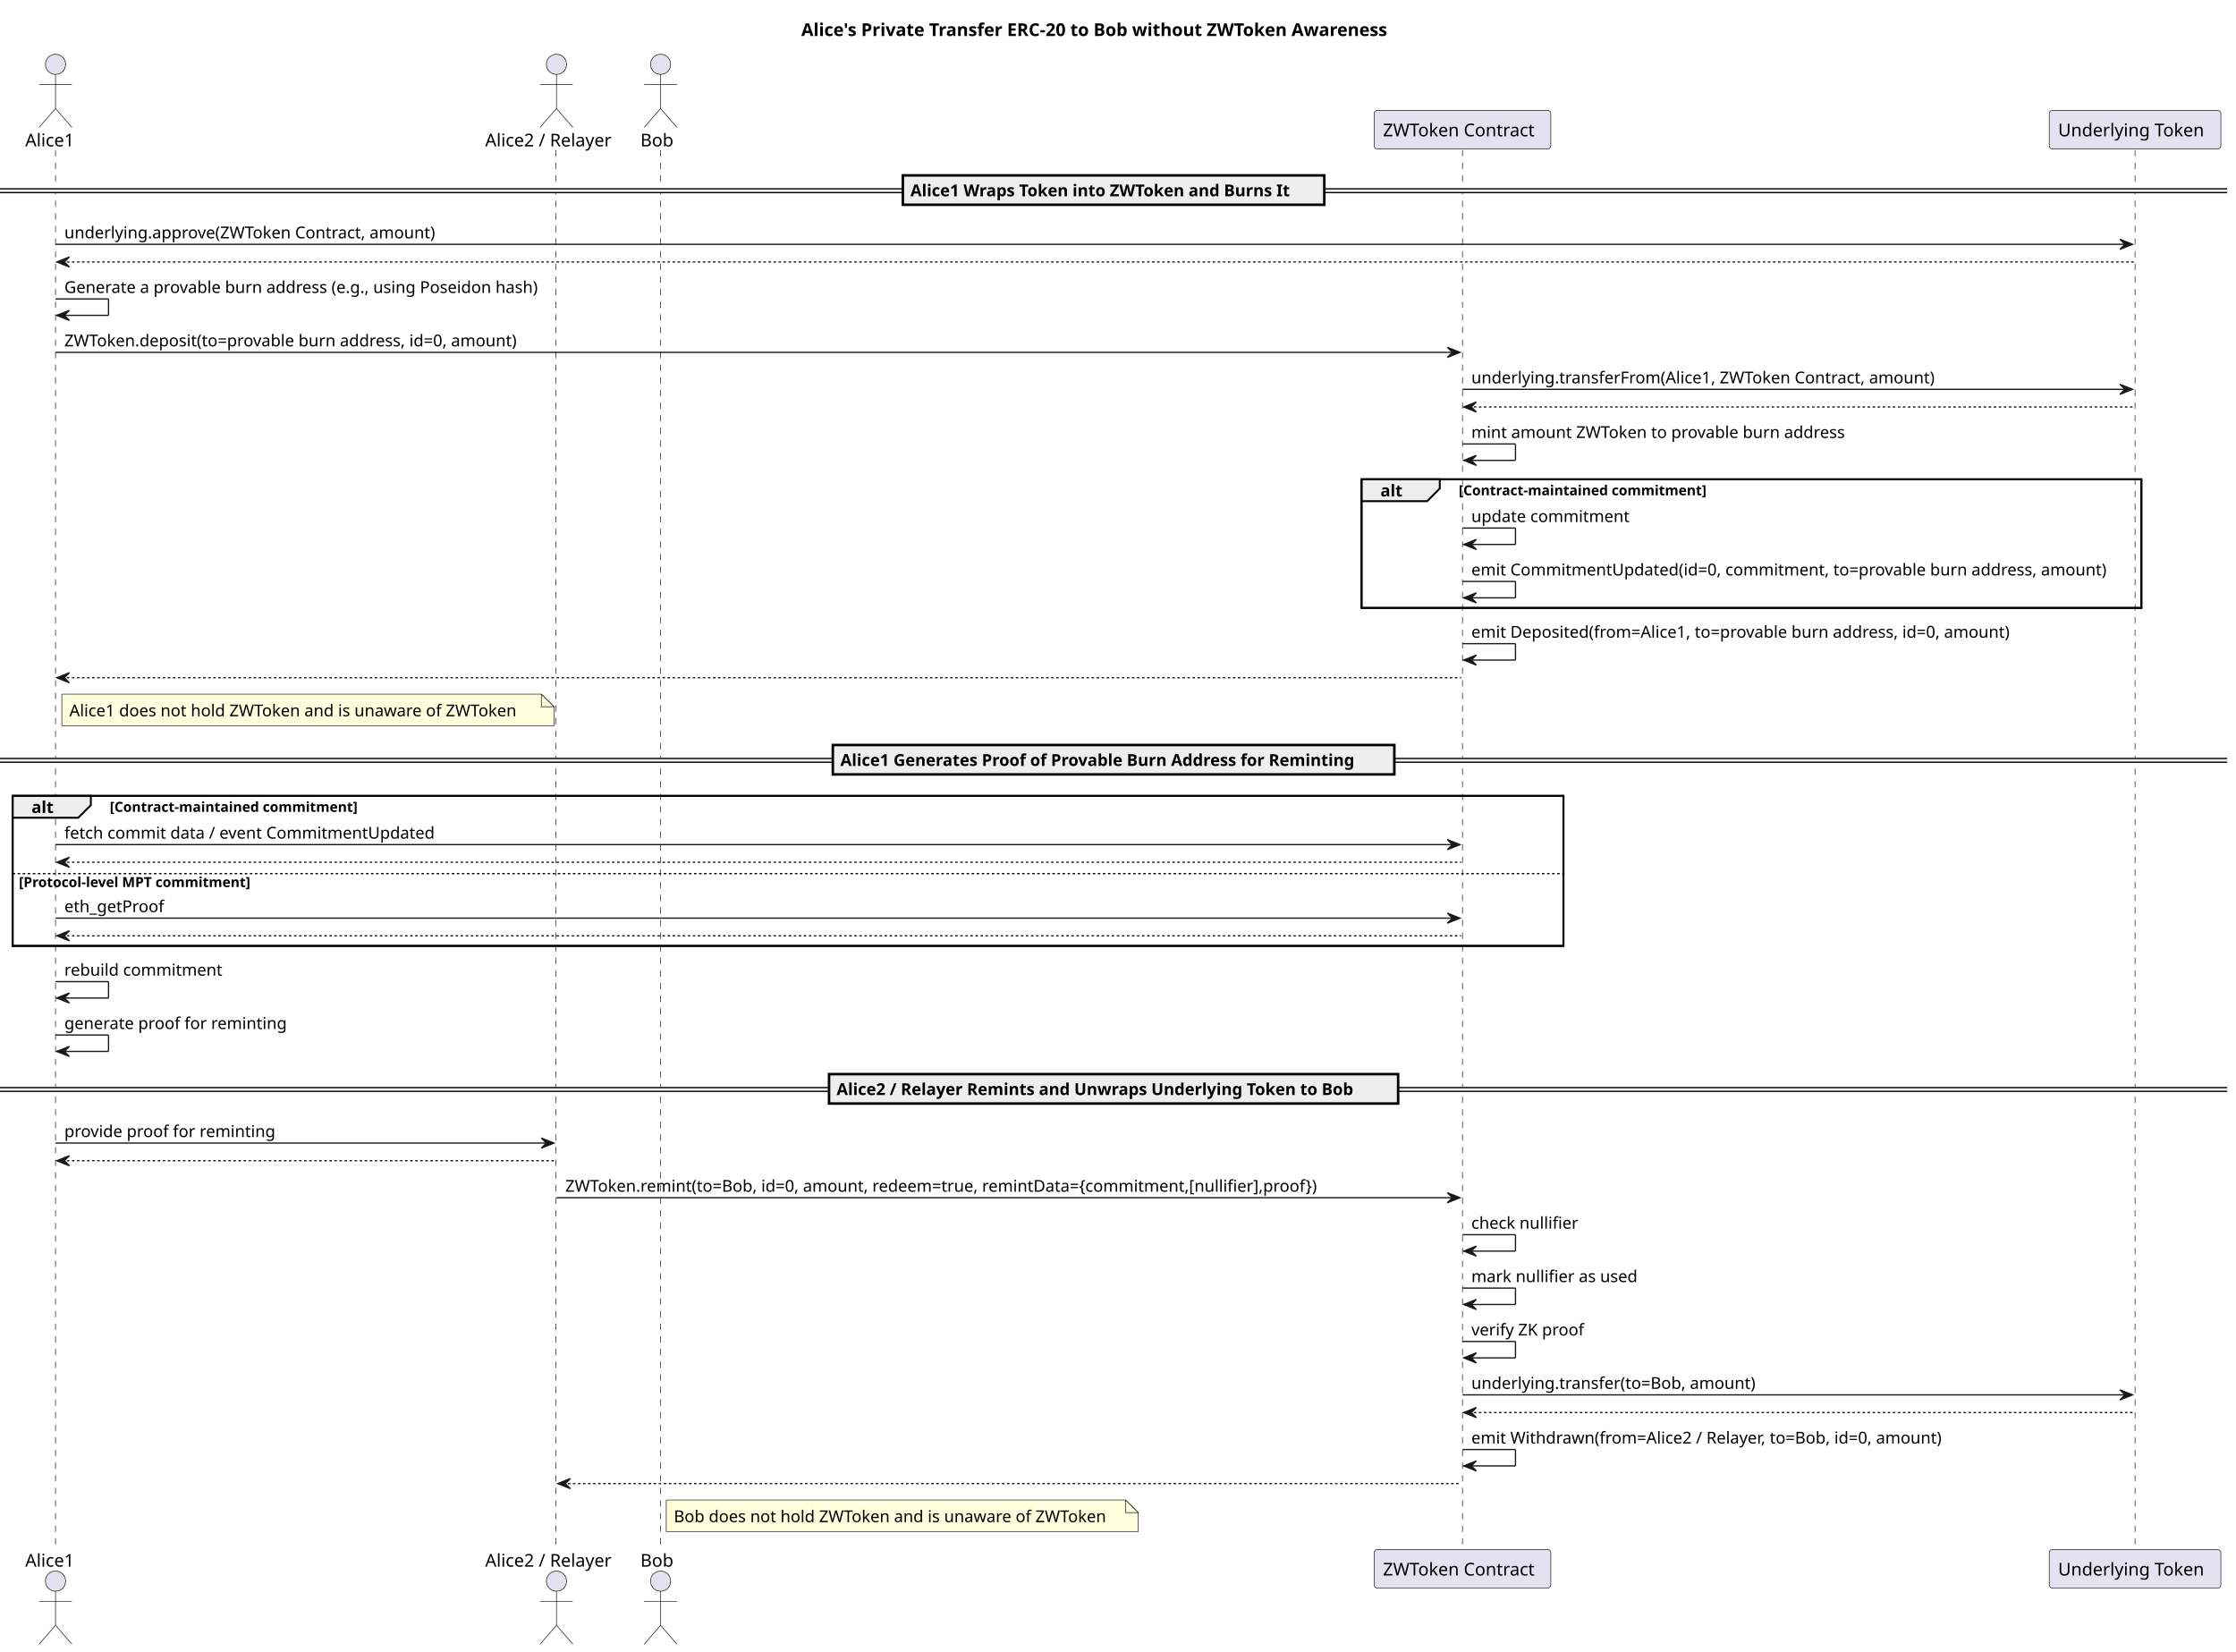
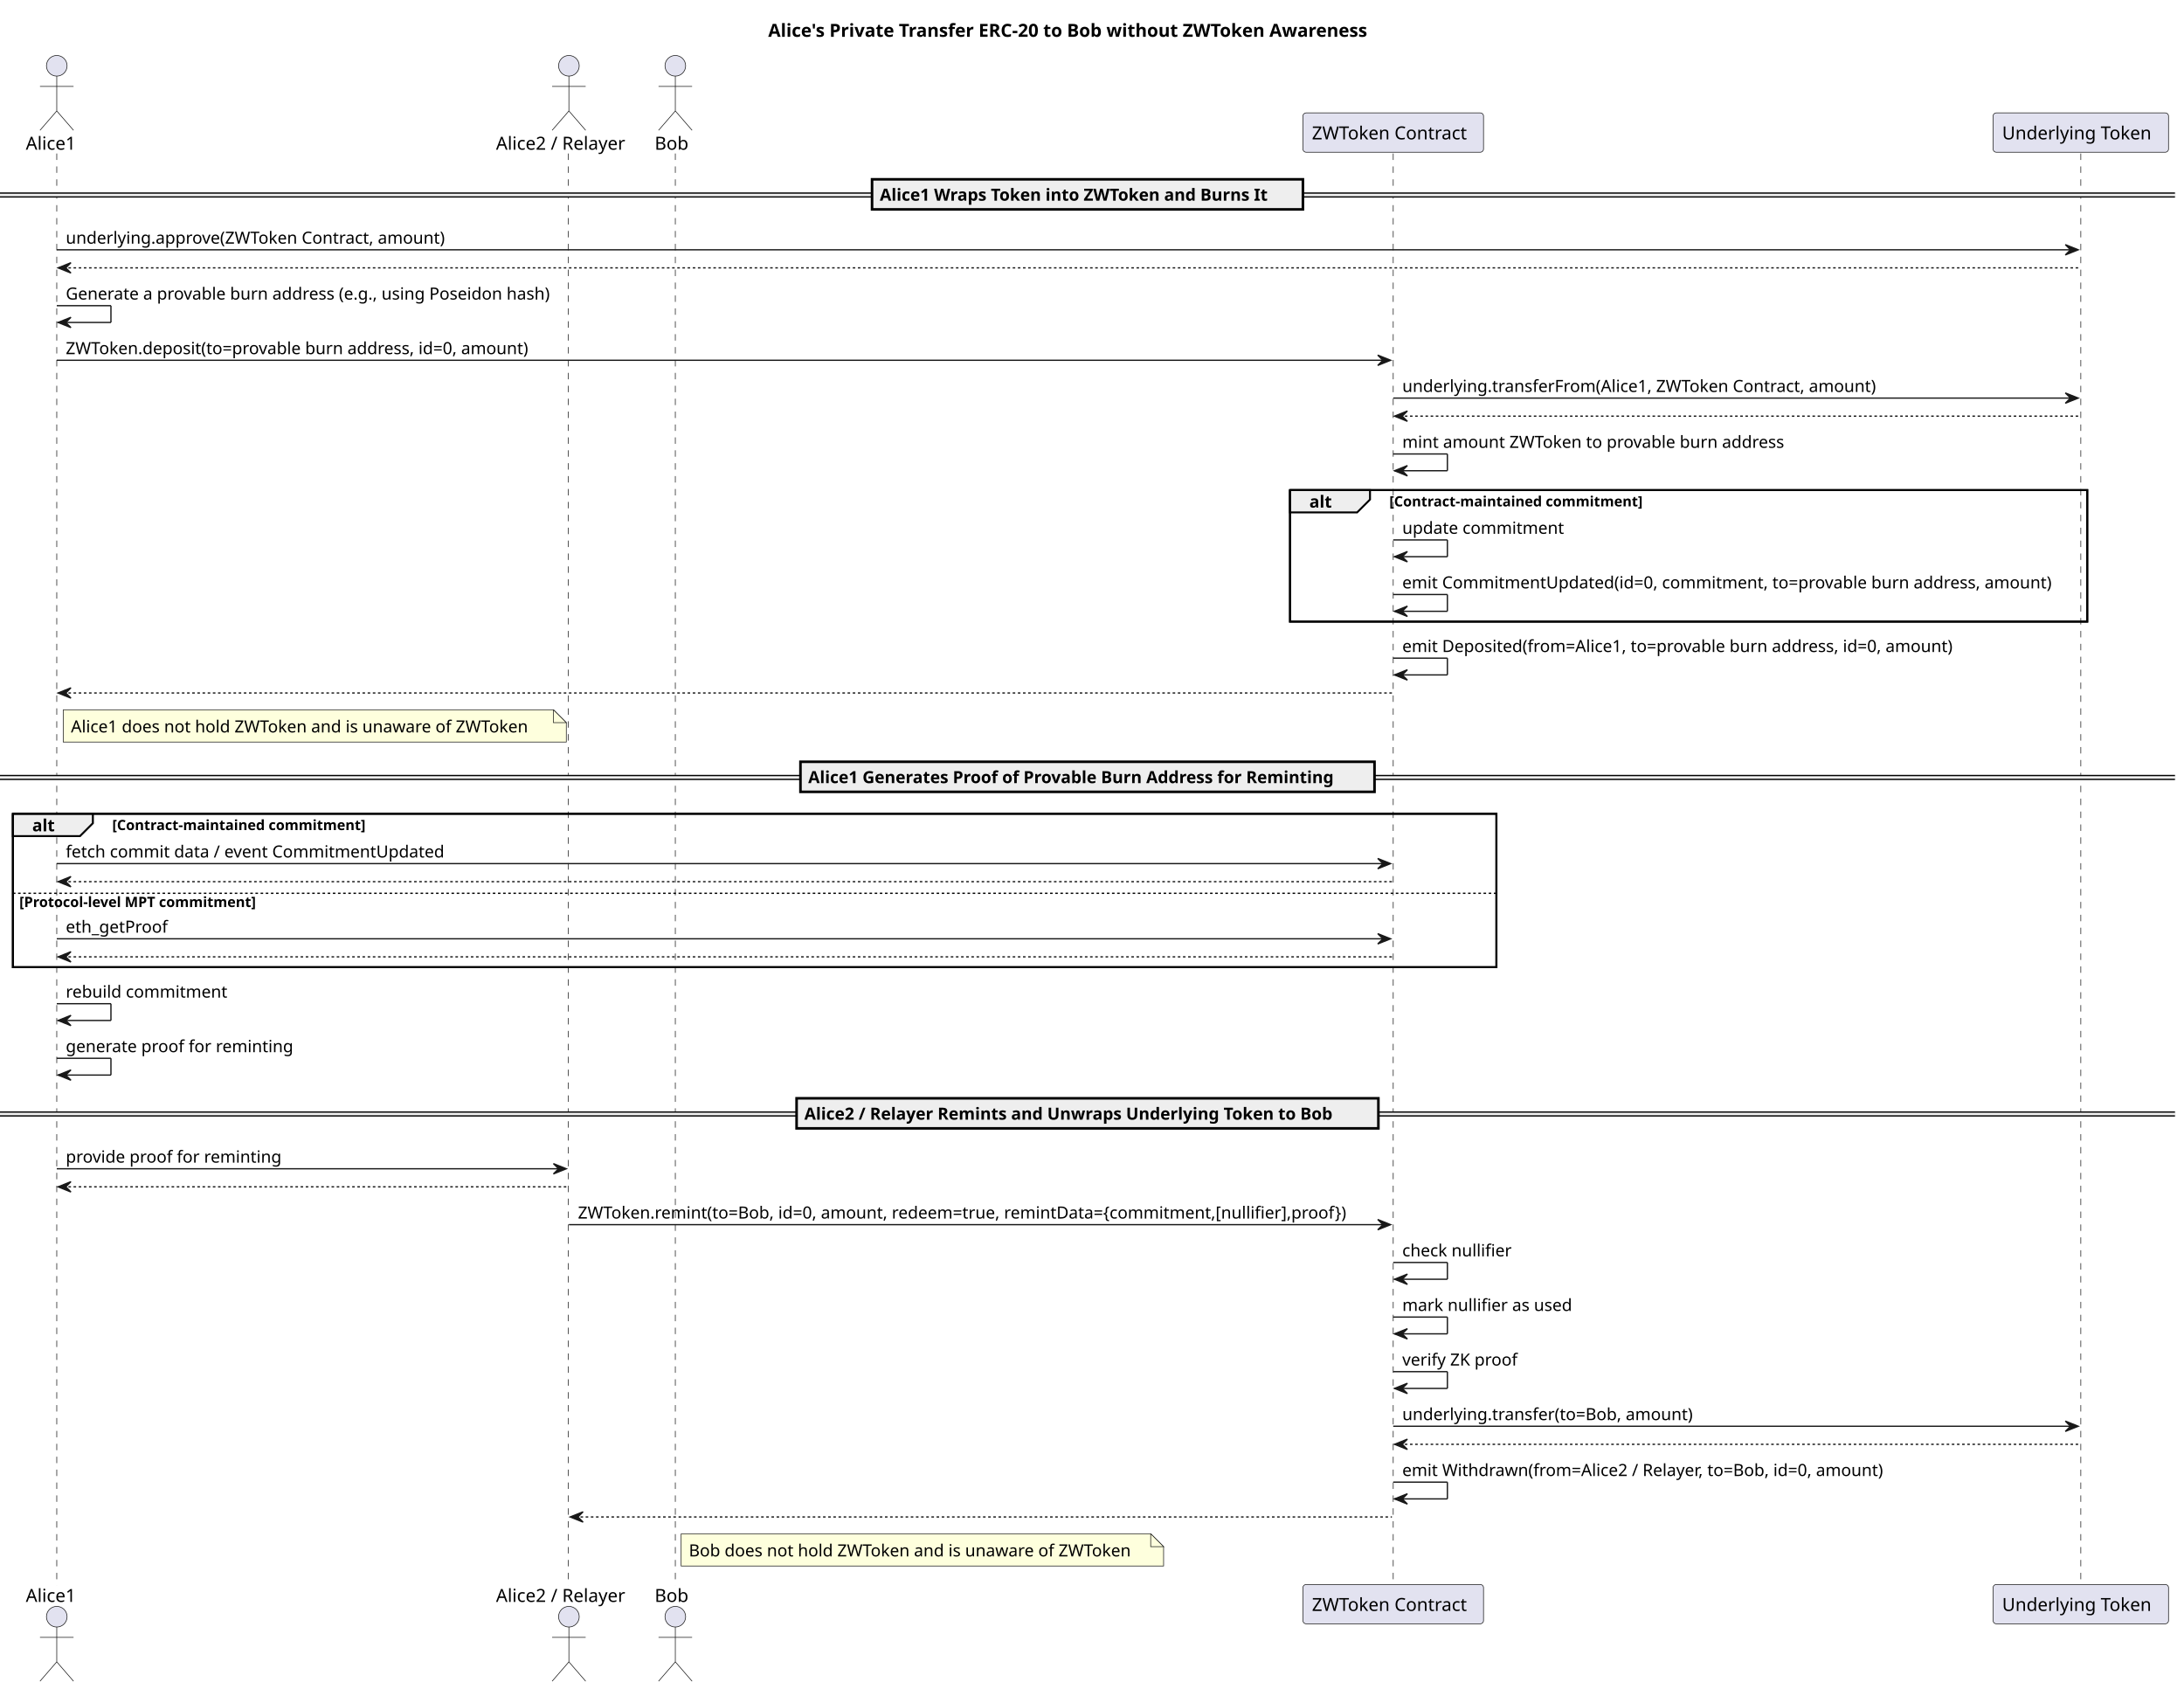
- <svg xmlns="http://www.w3.org/2000/svg" contentStyleType="text/css" height="1309px" preserveAspectRatio="none" style="width:1772px;height:1309px;background:#FFFFFF;" version="1.1" viewBox="0 0 1772 1309" width="1772px" zoomAndPan="magnify">
+ <svg xmlns="http://www.w3.org/2000/svg" contentStyleType="text/css" height="1309px" preserveAspectRatio="none" style="width:1693px;height:1309px;background:#FFFFFF;" version="1.1" viewBox="0 0 1693 1309" width="1693px" zoomAndPan="magnify">
  <defs />
  <g>
-     <text fill="#000000" font-family="sans-serif" font-size="14" font-weight="bold" lengthAdjust="spacing" textLength="494" x="635" y="28.535">Alice's Private Transfer ERC-20 to Bob without ZWToken Awareness</text>
-     <rect fill="none" height="101.932" style="stroke:#000000;stroke-width:1.5;" width="618" x="1079" y="379.84" />
-     <rect fill="none" height="118.887" style="stroke:#000000;stroke-width:1.5;" width="1229" x="10" y="630.703" />
+     <text fill="#000000" font-family="sans-serif" font-size="14" font-weight="bold" lengthAdjust="spacing" textLength="494" x="595.5" y="28.535">Alice's Private Transfer ERC-20 to Bob without ZWToken Awareness</text>
+     <rect fill="none" height="101.932" style="stroke:#000000;stroke-width:1.5;" width="618" x="1000" y="379.84" />
+     <rect fill="none" height="118.887" style="stroke:#000000;stroke-width:1.5;" width="1150" x="10" y="630.703" />
    <line style="stroke:#181818;stroke-width:0.5;stroke-dasharray:5.0,5.0;" x1="44" x2="44" y1="118.977" y2="1229.006" />
    <line style="stroke:#181818;stroke-width:0.5;stroke-dasharray:5.0,5.0;" x1="440.5" x2="440.5" y1="118.977" y2="1229.006" />
    <line style="stroke:#181818;stroke-width:0.5;stroke-dasharray:5.0,5.0;" x1="523.5" x2="523.5" y1="118.977" y2="1229.006" />
-     <line style="stroke:#181818;stroke-width:0.5;stroke-dasharray:5.0,5.0;" x1="1159" x2="1159" y1="118.977" y2="1229.006" />
-     <line style="stroke:#181818;stroke-width:0.5;stroke-dasharray:5.0,5.0;" x1="1692" x2="1692" y1="118.977" y2="1229.006" />
+     <line style="stroke:#181818;stroke-width:0.5;stroke-dasharray:5.0,5.0;" x1="1080" x2="1080" y1="118.977" y2="1229.006" />
+     <line style="stroke:#181818;stroke-width:0.5;stroke-dasharray:5.0,5.0;" x1="1613" x2="1613" y1="118.977" y2="1229.006" />
    <text fill="#000000" font-family="sans-serif" font-size="14" lengthAdjust="spacing" textLength="42" x="20" y="116.023">Alice1</text>
    <ellipse cx="44" cy="50.988" fill="#E2E2F0" rx="8" ry="8" style="stroke:#181818;stroke-width:0.5;" />
    <path d="M44,58.988 L44,85.988 M31,66.988 L57,66.988 M44,85.988 L31,100.988 M44,85.988 L57,100.988 " fill="none" style="stroke:#181818;stroke-width:0.5;" />
    <text fill="#000000" font-family="sans-serif" font-size="14" lengthAdjust="spacing" textLength="42" x="20" y="1241.541">Alice1</text>
    <ellipse cx="44" cy="1252.994" fill="#E2E2F0" rx="8" ry="8" style="stroke:#181818;stroke-width:0.5;" />
    <path d="M44,1260.994 L44,1287.994 M31,1268.994 L57,1268.994 M44,1287.994 L31,1302.994 M44,1287.994 L57,1302.994 " fill="none" style="stroke:#181818;stroke-width:0.5;" />
    <text fill="#000000" font-family="sans-serif" font-size="14" lengthAdjust="spacing" textLength="107" x="384.5" y="116.023">Alice2 / Relayer</text>
    <ellipse cx="441" cy="50.988" fill="#E2E2F0" rx="8" ry="8" style="stroke:#181818;stroke-width:0.5;" />
    <path d="M441,58.988 L441,85.988 M428,66.988 L454,66.988 M441,85.988 L428,100.988 M441,85.988 L454,100.988 " fill="none" style="stroke:#181818;stroke-width:0.5;" />
    <text fill="#000000" font-family="sans-serif" font-size="14" lengthAdjust="spacing" textLength="107" x="384.5" y="1241.541">Alice2 / Relayer</text>
    <ellipse cx="441" cy="1252.994" fill="#E2E2F0" rx="8" ry="8" style="stroke:#181818;stroke-width:0.5;" />
    <path d="M441,1260.994 L441,1287.994 M428,1268.994 L454,1268.994 M441,1287.994 L428,1302.994 M441,1287.994 L454,1302.994 " fill="none" style="stroke:#181818;stroke-width:0.5;" />
    <text fill="#000000" font-family="sans-serif" font-size="14" lengthAdjust="spacing" textLength="26" x="507.5" y="116.023">Bob</text>
    <ellipse cx="523.5" cy="50.988" fill="#E2E2F0" rx="8" ry="8" style="stroke:#181818;stroke-width:0.5;" />
    <path d="M523.5,58.988 L523.5,85.988 M510.5,66.988 L536.5,66.988 M523.5,85.988 L510.5,100.988 M523.5,85.988 L536.5,100.988 " fill="none" style="stroke:#181818;stroke-width:0.5;" />
    <text fill="#000000" font-family="sans-serif" font-size="14" lengthAdjust="spacing" textLength="26" x="507.5" y="1241.541">Bob</text>
    <ellipse cx="523.5" cy="1252.994" fill="#E2E2F0" rx="8" ry="8" style="stroke:#181818;stroke-width:0.5;" />
    <path d="M523.5,1260.994 L523.5,1287.994 M510.5,1268.994 L536.5,1268.994 M523.5,1287.994 L510.5,1302.994 M523.5,1287.994 L536.5,1302.994 " fill="none" style="stroke:#181818;stroke-width:0.5;" />
-     <rect fill="#E2E2F0" height="30.488" rx="2.5" ry="2.5" style="stroke:#181818;stroke-width:0.5;" width="140" x="1089" y="87.488" />
-     <text fill="#000000" font-family="sans-serif" font-size="14" lengthAdjust="spacing" textLength="126" x="1096" y="108.023">ZWToken Contract</text>
-     <rect fill="#E2E2F0" height="30.488" rx="2.5" ry="2.5" style="stroke:#181818;stroke-width:0.5;" width="140" x="1089" y="1228.006" />
-     <text fill="#000000" font-family="sans-serif" font-size="14" lengthAdjust="spacing" textLength="126" x="1096" y="1248.541">ZWToken Contract</text>
-     <rect fill="#E2E2F0" height="30.488" rx="2.5" ry="2.5" style="stroke:#181818;stroke-width:0.5;" width="136" x="1624" y="87.488" />
-     <text fill="#000000" font-family="sans-serif" font-size="14" lengthAdjust="spacing" textLength="122" x="1631" y="108.023">Underlying Token</text>
-     <rect fill="#E2E2F0" height="30.488" rx="2.5" ry="2.5" style="stroke:#181818;stroke-width:0.5;" width="136" x="1624" y="1228.006" />
-     <text fill="#000000" font-family="sans-serif" font-size="14" lengthAdjust="spacing" textLength="122" x="1631" y="1248.541">Underlying Token</text>
-     <rect fill="#EEEEEE" height="3" style="stroke:#EEEEEE;stroke-width:1.0;" width="1765" x="0" y="149.632" />
-     <line style="stroke:#000000;stroke-width:1.0;" x1="0" x2="1765" y1="149.632" y2="149.632" />
-     <line style="stroke:#000000;stroke-width:1.0;" x1="0" x2="1765" y1="152.632" y2="152.632" />
-     <rect fill="#EEEEEE" height="23.311" style="stroke:#000000;stroke-width:2.0;" width="334" x="715.5" y="138.977" />
-     <text fill="#000000" font-family="sans-serif" font-size="13" font-weight="bold" lengthAdjust="spacing" textLength="316" x="721.5" y="155.545">Alice1 Wraps Token into ZWToken and Burns It</text>
-     <polygon fill="#181818" points="1680,189.598,1690,193.598,1680,197.598,1684,193.598" style="stroke:#181818;stroke-width:1.0;" />
-     <line style="stroke:#181818;stroke-width:1.0;" x1="44" x2="1686" y1="193.598" y2="193.598" />
+     <rect fill="#E2E2F0" height="30.488" rx="2.5" ry="2.5" style="stroke:#181818;stroke-width:0.5;" width="140" x="1010" y="87.488" />
+     <text fill="#000000" font-family="sans-serif" font-size="14" lengthAdjust="spacing" textLength="126" x="1017" y="108.023">ZWToken Contract</text>
+     <rect fill="#E2E2F0" height="30.488" rx="2.5" ry="2.5" style="stroke:#181818;stroke-width:0.5;" width="140" x="1010" y="1228.006" />
+     <text fill="#000000" font-family="sans-serif" font-size="14" lengthAdjust="spacing" textLength="126" x="1017" y="1248.541">ZWToken Contract</text>
+     <rect fill="#E2E2F0" height="30.488" rx="2.5" ry="2.5" style="stroke:#181818;stroke-width:0.5;" width="136" x="1545" y="87.488" />
+     <text fill="#000000" font-family="sans-serif" font-size="14" lengthAdjust="spacing" textLength="122" x="1552" y="108.023">Underlying Token</text>
+     <rect fill="#E2E2F0" height="30.488" rx="2.5" ry="2.5" style="stroke:#181818;stroke-width:0.5;" width="136" x="1545" y="1228.006" />
+     <text fill="#000000" font-family="sans-serif" font-size="14" lengthAdjust="spacing" textLength="122" x="1552" y="1248.541">Underlying Token</text>
+     <rect fill="#EEEEEE" height="3" style="stroke:#EEEEEE;stroke-width:1.0;" width="1686" x="0" y="149.632" />
+     <line style="stroke:#000000;stroke-width:1.0;" x1="0" x2="1686" y1="149.632" y2="149.632" />
+     <line style="stroke:#000000;stroke-width:1.0;" x1="0" x2="1686" y1="152.632" y2="152.632" />
+     <rect fill="#EEEEEE" height="23.311" style="stroke:#000000;stroke-width:2.0;" width="334" x="676" y="138.977" />
+     <text fill="#000000" font-family="sans-serif" font-size="13" font-weight="bold" lengthAdjust="spacing" textLength="316" x="682" y="155.545">Alice1 Wraps Token into ZWToken and Burns It</text>
+     <polygon fill="#181818" points="1601,189.598,1611,193.598,1601,197.598,1605,193.598" style="stroke:#181818;stroke-width:1.0;" />
+     <line style="stroke:#181818;stroke-width:1.0;" x1="44" x2="1607" y1="193.598" y2="193.598" />
    <text fill="#000000" font-family="sans-serif" font-size="13" lengthAdjust="spacing" textLength="301" x="51" y="188.856">underlying.approve(ZWToken Contract, amount)</text>
    <polygon fill="#181818" points="55,203.598,45,207.598,55,211.598,51,207.598" style="stroke:#181818;stroke-width:1.0;" />
-     <line style="stroke:#181818;stroke-width:1.0;stroke-dasharray:2.0,2.0;" x1="49" x2="1691" y1="207.598" y2="207.598" />
+     <line style="stroke:#181818;stroke-width:1.0;stroke-dasharray:2.0,2.0;" x1="49" x2="1612" y1="207.598" y2="207.598" />
    <line style="stroke:#181818;stroke-width:1.0;" x1="44" x2="86" y1="236.908" y2="236.908" />
    <line style="stroke:#181818;stroke-width:1.0;" x1="86" x2="86" y1="236.908" y2="249.908" />
    <line style="stroke:#181818;stroke-width:1.0;" x1="45" x2="86" y1="249.908" y2="249.908" />
    <polygon fill="#181818" points="55,245.908,45,249.908,55,253.908,51,249.908" style="stroke:#181818;stroke-width:1.0;" />
    <text fill="#000000" font-family="sans-serif" font-size="13" lengthAdjust="spacing" textLength="383" x="51" y="232.166">Generate a provable burn address (e.g., using Poseidon hash)</text>
-     <polygon fill="#181818" points="1147,275.219,1157,279.219,1147,283.219,1151,279.219" style="stroke:#181818;stroke-width:1.0;" />
-     <line style="stroke:#181818;stroke-width:1.0;" x1="44" x2="1153" y1="279.219" y2="279.219" />
+     <polygon fill="#181818" points="1068,275.219,1078,279.219,1068,283.219,1072,279.219" style="stroke:#181818;stroke-width:1.0;" />
+     <line style="stroke:#181818;stroke-width:1.0;" x1="44" x2="1074" y1="279.219" y2="279.219" />
    <text fill="#000000" font-family="sans-serif" font-size="13" lengthAdjust="spacing" textLength="374" x="51" y="274.477">ZWToken.deposit(to=provable burn address, id=0, amount)</text>
-     <polygon fill="#181818" points="1680,304.529,1690,308.529,1680,312.529,1684,308.529" style="stroke:#181818;stroke-width:1.0;" />
-     <line style="stroke:#181818;stroke-width:1.0;" x1="1159" x2="1686" y1="308.529" y2="308.529" />
-     <text fill="#000000" font-family="sans-serif" font-size="13" lengthAdjust="spacing" textLength="379" x="1166" y="303.787">underlying.transferFrom(Alice1, ZWToken Contract, amount)</text>
-     <polygon fill="#181818" points="1170,318.529,1160,322.529,1170,326.529,1166,322.529" style="stroke:#181818;stroke-width:1.0;" />
-     <line style="stroke:#181818;stroke-width:1.0;stroke-dasharray:2.0,2.0;" x1="1164" x2="1691" y1="322.529" y2="322.529" />
-     <line style="stroke:#181818;stroke-width:1.0;" x1="1159" x2="1201" y1="351.84" y2="351.84" />
-     <line style="stroke:#181818;stroke-width:1.0;" x1="1201" x2="1201" y1="351.84" y2="364.84" />
-     <line style="stroke:#181818;stroke-width:1.0;" x1="1160" x2="1201" y1="364.84" y2="364.84" />
-     <polygon fill="#181818" points="1170,360.84,1160,364.84,1170,368.84,1166,364.84" style="stroke:#181818;stroke-width:1.0;" />
-     <text fill="#000000" font-family="sans-serif" font-size="13" lengthAdjust="spacing" textLength="304" x="1166" y="347.098">mint amount ZWToken to provable burn address</text>
-     <path d="M1079,379.84 L1141,379.84 L1141,387.15 L1131,397.15 L1079,397.15 L1079,379.84 " fill="#EEEEEE" style="stroke:#000000;stroke-width:1.5;" />
-     <rect fill="none" height="101.932" style="stroke:#000000;stroke-width:1.5;" width="618" x="1079" y="379.84" />
-     <text fill="#000000" font-family="sans-serif" font-size="13" font-weight="bold" lengthAdjust="spacing" textLength="17" x="1094" y="393.408">alt</text>
-     <text fill="#000000" font-family="sans-serif" font-size="11" font-weight="bold" lengthAdjust="spacing" textLength="199" x="1156" y="392.475">[Contract-maintained commitment]</text>
-     <line style="stroke:#181818;stroke-width:1.0;" x1="1159" x2="1201" y1="418.461" y2="418.461" />
-     <line style="stroke:#181818;stroke-width:1.0;" x1="1201" x2="1201" y1="418.461" y2="431.461" />
-     <line style="stroke:#181818;stroke-width:1.0;" x1="1160" x2="1201" y1="431.461" y2="431.461" />
-     <polygon fill="#181818" points="1170,427.461,1160,431.461,1170,435.461,1166,431.461" style="stroke:#181818;stroke-width:1.0;" />
-     <text fill="#000000" font-family="sans-serif" font-size="13" lengthAdjust="spacing" textLength="127" x="1166" y="413.719">update commitment</text>
-     <line style="stroke:#181818;stroke-width:1.0;" x1="1159" x2="1201" y1="460.772" y2="460.772" />
-     <line style="stroke:#181818;stroke-width:1.0;" x1="1201" x2="1201" y1="460.772" y2="473.772" />
-     <line style="stroke:#181818;stroke-width:1.0;" x1="1160" x2="1201" y1="473.772" y2="473.772" />
-     <polygon fill="#181818" points="1170,469.772,1160,473.772,1170,477.772,1166,473.772" style="stroke:#181818;stroke-width:1.0;" />
-     <text fill="#000000" font-family="sans-serif" font-size="13" lengthAdjust="spacing" textLength="519" x="1166" y="456.029">emit CommitmentUpdated(id=0, commitment, to=provable burn address, amount)</text>
-     <line style="stroke:#181818;stroke-width:1.0;" x1="1159" x2="1201" y1="510.082" y2="510.082" />
-     <line style="stroke:#181818;stroke-width:1.0;" x1="1201" x2="1201" y1="510.082" y2="523.082" />
-     <line style="stroke:#181818;stroke-width:1.0;" x1="1160" x2="1201" y1="523.082" y2="523.082" />
-     <polygon fill="#181818" points="1170,519.082,1160,523.082,1170,527.082,1166,523.082" style="stroke:#181818;stroke-width:1.0;" />
-     <text fill="#000000" font-family="sans-serif" font-size="13" lengthAdjust="spacing" textLength="448" x="1166" y="505.34">emit Deposited(from=Alice1, to=provable burn address, id=0, amount)</text>
+     <polygon fill="#181818" points="1601,304.529,1611,308.529,1601,312.529,1605,308.529" style="stroke:#181818;stroke-width:1.0;" />
+     <line style="stroke:#181818;stroke-width:1.0;" x1="1080" x2="1607" y1="308.529" y2="308.529" />
+     <text fill="#000000" font-family="sans-serif" font-size="13" lengthAdjust="spacing" textLength="379" x="1087" y="303.787">underlying.transferFrom(Alice1, ZWToken Contract, amount)</text>
+     <polygon fill="#181818" points="1091,318.529,1081,322.529,1091,326.529,1087,322.529" style="stroke:#181818;stroke-width:1.0;" />
+     <line style="stroke:#181818;stroke-width:1.0;stroke-dasharray:2.0,2.0;" x1="1085" x2="1612" y1="322.529" y2="322.529" />
+     <line style="stroke:#181818;stroke-width:1.0;" x1="1080" x2="1122" y1="351.84" y2="351.84" />
+     <line style="stroke:#181818;stroke-width:1.0;" x1="1122" x2="1122" y1="351.84" y2="364.84" />
+     <line style="stroke:#181818;stroke-width:1.0;" x1="1081" x2="1122" y1="364.84" y2="364.84" />
+     <polygon fill="#181818" points="1091,360.84,1081,364.84,1091,368.84,1087,364.84" style="stroke:#181818;stroke-width:1.0;" />
+     <text fill="#000000" font-family="sans-serif" font-size="13" lengthAdjust="spacing" textLength="304" x="1087" y="347.098">mint amount ZWToken to provable burn address</text>
+     <path d="M1000,379.84 L1062,379.84 L1062,387.15 L1052,397.15 L1000,397.15 L1000,379.84 " fill="#EEEEEE" style="stroke:#000000;stroke-width:1.5;" />
+     <rect fill="none" height="101.932" style="stroke:#000000;stroke-width:1.5;" width="618" x="1000" y="379.84" />
+     <text fill="#000000" font-family="sans-serif" font-size="13" font-weight="bold" lengthAdjust="spacing" textLength="17" x="1015" y="393.408">alt</text>
+     <text fill="#000000" font-family="sans-serif" font-size="11" font-weight="bold" lengthAdjust="spacing" textLength="199" x="1077" y="392.475">[Contract-maintained commitment]</text>
+     <line style="stroke:#181818;stroke-width:1.0;" x1="1080" x2="1122" y1="418.461" y2="418.461" />
+     <line style="stroke:#181818;stroke-width:1.0;" x1="1122" x2="1122" y1="418.461" y2="431.461" />
+     <line style="stroke:#181818;stroke-width:1.0;" x1="1081" x2="1122" y1="431.461" y2="431.461" />
+     <polygon fill="#181818" points="1091,427.461,1081,431.461,1091,435.461,1087,431.461" style="stroke:#181818;stroke-width:1.0;" />
+     <text fill="#000000" font-family="sans-serif" font-size="13" lengthAdjust="spacing" textLength="127" x="1087" y="413.719">update commitment</text>
+     <line style="stroke:#181818;stroke-width:1.0;" x1="1080" x2="1122" y1="460.772" y2="460.772" />
+     <line style="stroke:#181818;stroke-width:1.0;" x1="1122" x2="1122" y1="460.772" y2="473.772" />
+     <line style="stroke:#181818;stroke-width:1.0;" x1="1081" x2="1122" y1="473.772" y2="473.772" />
+     <polygon fill="#181818" points="1091,469.772,1081,473.772,1091,477.772,1087,473.772" style="stroke:#181818;stroke-width:1.0;" />
+     <text fill="#000000" font-family="sans-serif" font-size="13" lengthAdjust="spacing" textLength="519" x="1087" y="456.029">emit CommitmentUpdated(id=0, commitment, to=provable burn address, amount)</text>
+     <line style="stroke:#181818;stroke-width:1.0;" x1="1080" x2="1122" y1="510.082" y2="510.082" />
+     <line style="stroke:#181818;stroke-width:1.0;" x1="1122" x2="1122" y1="510.082" y2="523.082" />
+     <line style="stroke:#181818;stroke-width:1.0;" x1="1081" x2="1122" y1="523.082" y2="523.082" />
+     <polygon fill="#181818" points="1091,519.082,1081,523.082,1091,527.082,1087,523.082" style="stroke:#181818;stroke-width:1.0;" />
+     <text fill="#000000" font-family="sans-serif" font-size="13" lengthAdjust="spacing" textLength="448" x="1087" y="505.34">emit Deposited(from=Alice1, to=provable burn address, id=0, amount)</text>
    <polygon fill="#181818" points="55,533.082,45,537.082,55,541.082,51,537.082" style="stroke:#181818;stroke-width:1.0;" />
-     <line style="stroke:#181818;stroke-width:1.0;stroke-dasharray:2.0,2.0;" x1="49" x2="1158" y1="537.082" y2="537.082" />
+     <line style="stroke:#181818;stroke-width:1.0;stroke-dasharray:2.0,2.0;" x1="49" x2="1079" y1="537.082" y2="537.082" />
    <path d="M49,550.082 L49,575.082 L439,575.082 L439,560.082 L429,550.082 L49,550.082 " fill="#FEFFDD" style="stroke:#181818;stroke-width:0.5;" />
    <path d="M429,550.082 L429,560.082 L439,560.082 L429,550.082 " fill="#FEFFDD" style="stroke:#181818;stroke-width:0.5;" />
    <text fill="#000000" font-family="sans-serif" font-size="13" lengthAdjust="spacing" textLength="369" x="55" y="567.65">Alice1 does not hold ZWToken and is unaware of ZWToken</text>
-     <rect fill="#EEEEEE" height="3" style="stroke:#EEEEEE;stroke-width:1.0;" width="1765" x="0" y="601.048" />
-     <line style="stroke:#000000;stroke-width:1.0;" x1="0" x2="1765" y1="601.048" y2="601.048" />
-     <line style="stroke:#000000;stroke-width:1.0;" x1="0" x2="1765" y1="604.048" y2="604.048" />
-     <rect fill="#EEEEEE" height="23.311" style="stroke:#000000;stroke-width:2.0;" width="445" x="660" y="590.393" />
-     <text fill="#000000" font-family="sans-serif" font-size="13" font-weight="bold" lengthAdjust="spacing" textLength="427" x="666" y="606.961">Alice1 Generates Proof of Provable Burn Address for Reminting</text>
+     <rect fill="#EEEEEE" height="3" style="stroke:#EEEEEE;stroke-width:1.0;" width="1686" x="0" y="601.048" />
+     <line style="stroke:#000000;stroke-width:1.0;" x1="0" x2="1686" y1="601.048" y2="601.048" />
+     <line style="stroke:#000000;stroke-width:1.0;" x1="0" x2="1686" y1="604.048" y2="604.048" />
+     <rect fill="#EEEEEE" height="23.311" style="stroke:#000000;stroke-width:2.0;" width="445" x="620.5" y="590.393" />
+     <text fill="#000000" font-family="sans-serif" font-size="13" font-weight="bold" lengthAdjust="spacing" textLength="427" x="626.5" y="606.961">Alice1 Generates Proof of Provable Burn Address for Reminting</text>
    <path d="M10,630.703 L72,630.703 L72,638.014 L62,648.014 L10,648.014 L10,630.703 " fill="#EEEEEE" style="stroke:#000000;stroke-width:1.5;" />
-     <rect fill="none" height="118.887" style="stroke:#000000;stroke-width:1.5;" width="1229" x="10" y="630.703" />
+     <rect fill="none" height="118.887" style="stroke:#000000;stroke-width:1.5;" width="1150" x="10" y="630.703" />
    <text fill="#000000" font-family="sans-serif" font-size="13" font-weight="bold" lengthAdjust="spacing" textLength="17" x="25" y="644.271">alt</text>
    <text fill="#000000" font-family="sans-serif" font-size="11" font-weight="bold" lengthAdjust="spacing" textLength="199" x="87" y="643.338">[Contract-maintained commitment]</text>
-     <polygon fill="#181818" points="1147,665.324,1157,669.324,1147,673.324,1151,669.324" style="stroke:#181818;stroke-width:1.0;" />
-     <line style="stroke:#181818;stroke-width:1.0;" x1="44" x2="1153" y1="669.324" y2="669.324" />
+     <polygon fill="#181818" points="1068,665.324,1078,669.324,1068,673.324,1072,669.324" style="stroke:#181818;stroke-width:1.0;" />
+     <line style="stroke:#181818;stroke-width:1.0;" x1="44" x2="1074" y1="669.324" y2="669.324" />
    <text fill="#000000" font-family="sans-serif" font-size="13" lengthAdjust="spacing" textLength="302" x="51" y="664.582">fetch commit data / event CommitmentUpdated</text>
    <polygon fill="#181818" points="55,679.324,45,683.324,55,687.324,51,683.324" style="stroke:#181818;stroke-width:1.0;" />
-     <line style="stroke:#181818;stroke-width:1.0;stroke-dasharray:2.0,2.0;" x1="49" x2="1158" y1="683.324" y2="683.324" />
-     <line style="stroke:#000000;stroke-width:1.0;stroke-dasharray:2.0,2.0;" x1="10" x2="1239" y1="692.324" y2="692.324" />
+     <line style="stroke:#181818;stroke-width:1.0;stroke-dasharray:2.0,2.0;" x1="49" x2="1079" y1="683.324" y2="683.324" />
+     <line style="stroke:#000000;stroke-width:1.0;stroke-dasharray:2.0,2.0;" x1="10" x2="1160" y1="692.324" y2="692.324" />
    <text fill="#000000" font-family="sans-serif" font-size="11" font-weight="bold" lengthAdjust="spacing" textLength="193" x="15" y="702.959">[Protocol-level MPT commitment]</text>
-     <polygon fill="#181818" points="1147,723.59,1157,727.59,1147,731.59,1151,727.59" style="stroke:#181818;stroke-width:1.0;" />
-     <line style="stroke:#181818;stroke-width:1.0;" x1="44" x2="1153" y1="727.59" y2="727.59" />
+     <polygon fill="#181818" points="1068,723.59,1078,727.59,1068,731.59,1072,727.59" style="stroke:#181818;stroke-width:1.0;" />
+     <line style="stroke:#181818;stroke-width:1.0;" x1="44" x2="1074" y1="727.59" y2="727.59" />
    <text fill="#000000" font-family="sans-serif" font-size="13" lengthAdjust="spacing" textLength="80" x="51" y="722.848">eth_getProof</text>
    <polygon fill="#181818" points="55,737.59,45,741.59,55,745.59,51,741.59" style="stroke:#181818;stroke-width:1.0;" />
-     <line style="stroke:#181818;stroke-width:1.0;stroke-dasharray:2.0,2.0;" x1="49" x2="1158" y1="741.59" y2="741.59" />
+     <line style="stroke:#181818;stroke-width:1.0;stroke-dasharray:2.0,2.0;" x1="49" x2="1079" y1="741.59" y2="741.59" />
    <line style="stroke:#181818;stroke-width:1.0;" x1="44" x2="86" y1="777.9" y2="777.9" />
    <line style="stroke:#181818;stroke-width:1.0;" x1="86" x2="86" y1="777.9" y2="790.9" />
    <line style="stroke:#181818;stroke-width:1.0;" x1="45" x2="86" y1="790.9" y2="790.9" />
    <polygon fill="#181818" points="55,786.9,45,790.9,55,794.9,51,790.9" style="stroke:#181818;stroke-width:1.0;" />
    <text fill="#000000" font-family="sans-serif" font-size="13" lengthAdjust="spacing" textLength="128" x="51" y="773.158">rebuild commitment</text>
    <line style="stroke:#181818;stroke-width:1.0;" x1="44" x2="86" y1="820.211" y2="820.211" />
    <line style="stroke:#181818;stroke-width:1.0;" x1="86" x2="86" y1="820.211" y2="833.211" />
    <line style="stroke:#181818;stroke-width:1.0;" x1="45" x2="86" y1="833.211" y2="833.211" />
    <polygon fill="#181818" points="55,829.211,45,833.211,55,837.211,51,833.211" style="stroke:#181818;stroke-width:1.0;" />
    <text fill="#000000" font-family="sans-serif" font-size="13" lengthAdjust="spacing" textLength="179" x="51" y="815.469">generate proof for reminting</text>
-     <rect fill="#EEEEEE" height="3" style="stroke:#EEEEEE;stroke-width:1.0;" width="1765" x="0" y="861.866" />
-     <line style="stroke:#000000;stroke-width:1.0;" x1="0" x2="1765" y1="861.866" y2="861.866" />
-     <line style="stroke:#000000;stroke-width:1.0;" x1="0" x2="1765" y1="864.866" y2="864.866" />
-     <rect fill="#EEEEEE" height="23.311" style="stroke:#000000;stroke-width:2.0;" width="451" x="657" y="851.211" />
-     <text fill="#000000" font-family="sans-serif" font-size="13" font-weight="bold" lengthAdjust="spacing" textLength="433" x="663" y="867.779">Alice2 / Relayer Remints and Unwraps Underlying Token to Bob</text>
+     <rect fill="#EEEEEE" height="3" style="stroke:#EEEEEE;stroke-width:1.0;" width="1686" x="0" y="861.866" />
+     <line style="stroke:#000000;stroke-width:1.0;" x1="0" x2="1686" y1="861.866" y2="861.866" />
+     <line style="stroke:#000000;stroke-width:1.0;" x1="0" x2="1686" y1="864.866" y2="864.866" />
+     <rect fill="#EEEEEE" height="23.311" style="stroke:#000000;stroke-width:2.0;" width="451" x="617.5" y="851.211" />
+     <text fill="#000000" font-family="sans-serif" font-size="13" font-weight="bold" lengthAdjust="spacing" textLength="433" x="623.5" y="867.779">Alice2 / Relayer Remints and Unwraps Underlying Token to Bob</text>
    <polygon fill="#181818" points="429,901.832,439,905.832,429,909.832,433,905.832" style="stroke:#181818;stroke-width:1.0;" />
    <line style="stroke:#181818;stroke-width:1.0;" x1="44" x2="435" y1="905.832" y2="905.832" />
    <text fill="#000000" font-family="sans-serif" font-size="13" lengthAdjust="spacing" textLength="172" x="51" y="901.09">provide proof for reminting</text>
    <polygon fill="#181818" points="55,915.832,45,919.832,55,923.832,51,919.832" style="stroke:#181818;stroke-width:1.0;" />
    <line style="stroke:#181818;stroke-width:1.0;stroke-dasharray:2.0,2.0;" x1="49" x2="440" y1="919.832" y2="919.832" />
-     <polygon fill="#181818" points="1147,945.143,1157,949.143,1147,953.143,1151,949.143" style="stroke:#181818;stroke-width:1.0;" />
-     <line style="stroke:#181818;stroke-width:1.0;" x1="441" x2="1153" y1="949.143" y2="949.143" />
-     <text fill="#000000" font-family="sans-serif" font-size="13" lengthAdjust="spacing" textLength="694" x="448" y="944.4">ZWToken.remint(to=Bob, id=0, amount, redeem=true, remintData={commitment,[nullifier],proof})</text>
-     <line style="stroke:#181818;stroke-width:1.0;" x1="1159" x2="1201" y1="978.453" y2="978.453" />
-     <line style="stroke:#181818;stroke-width:1.0;" x1="1201" x2="1201" y1="978.453" y2="991.453" />
-     <line style="stroke:#181818;stroke-width:1.0;" x1="1160" x2="1201" y1="991.453" y2="991.453" />
-     <polygon fill="#181818" points="1170,987.453,1160,991.453,1170,995.453,1166,991.453" style="stroke:#181818;stroke-width:1.0;" />
-     <text fill="#000000" font-family="sans-serif" font-size="13" lengthAdjust="spacing" textLength="90" x="1166" y="973.711">check nullifier</text>
-     <line style="stroke:#181818;stroke-width:1.0;" x1="1159" x2="1201" y1="1020.764" y2="1020.764" />
-     <line style="stroke:#181818;stroke-width:1.0;" x1="1201" x2="1201" y1="1020.764" y2="1033.764" />
-     <line style="stroke:#181818;stroke-width:1.0;" x1="1160" x2="1201" y1="1033.764" y2="1033.764" />
-     <polygon fill="#181818" points="1170,1029.764,1160,1033.764,1170,1037.764,1166,1033.764" style="stroke:#181818;stroke-width:1.0;" />
-     <text fill="#000000" font-family="sans-serif" font-size="13" lengthAdjust="spacing" textLength="137" x="1166" y="1016.021">mark nullifier as used</text>
-     <line style="stroke:#181818;stroke-width:1.0;" x1="1159" x2="1201" y1="1063.074" y2="1063.074" />
-     <line style="stroke:#181818;stroke-width:1.0;" x1="1201" x2="1201" y1="1063.074" y2="1076.074" />
-     <line style="stroke:#181818;stroke-width:1.0;" x1="1160" x2="1201" y1="1076.074" y2="1076.074" />
-     <polygon fill="#181818" points="1170,1072.074,1160,1076.074,1170,1080.074,1166,1076.074" style="stroke:#181818;stroke-width:1.0;" />
-     <text fill="#000000" font-family="sans-serif" font-size="13" lengthAdjust="spacing" textLength="93" x="1166" y="1058.332">verify ZK proof</text>
-     <polygon fill="#181818" points="1680,1101.385,1690,1105.385,1680,1109.385,1684,1105.385" style="stroke:#181818;stroke-width:1.0;" />
-     <line style="stroke:#181818;stroke-width:1.0;" x1="1159" x2="1686" y1="1105.385" y2="1105.385" />
-     <text fill="#000000" font-family="sans-serif" font-size="13" lengthAdjust="spacing" textLength="230" x="1166" y="1100.643">underlying.transfer(to=Bob, amount)</text>
-     <polygon fill="#181818" points="1170,1115.385,1160,1119.385,1170,1123.385,1166,1119.385" style="stroke:#181818;stroke-width:1.0;" />
-     <line style="stroke:#181818;stroke-width:1.0;stroke-dasharray:2.0,2.0;" x1="1164" x2="1691" y1="1119.385" y2="1119.385" />
-     <line style="stroke:#181818;stroke-width:1.0;" x1="1159" x2="1201" y1="1148.695" y2="1148.695" />
-     <line style="stroke:#181818;stroke-width:1.0;" x1="1201" x2="1201" y1="1148.695" y2="1161.695" />
-     <line style="stroke:#181818;stroke-width:1.0;" x1="1160" x2="1201" y1="1161.695" y2="1161.695" />
-     <polygon fill="#181818" points="1170,1157.695,1160,1161.695,1170,1165.695,1166,1161.695" style="stroke:#181818;stroke-width:1.0;" />
-     <text fill="#000000" font-family="sans-serif" font-size="13" lengthAdjust="spacing" textLength="393" x="1166" y="1143.953">emit Withdrawn(from=Alice2 / Relayer, to=Bob, id=0, amount)</text>
+     <polygon fill="#181818" points="1068,945.143,1078,949.143,1068,953.143,1072,949.143" style="stroke:#181818;stroke-width:1.0;" />
+     <line style="stroke:#181818;stroke-width:1.0;" x1="441" x2="1074" y1="949.143" y2="949.143" />
+     <text fill="#000000" font-family="sans-serif" font-size="13" lengthAdjust="spacing" textLength="615" x="448" y="944.4">ZWToken.remint(to=Bob, id=0, amount, redeem=true, remintData={commitment,[nullifier],proof})</text>
+     <line style="stroke:#181818;stroke-width:1.0;" x1="1080" x2="1122" y1="978.453" y2="978.453" />
+     <line style="stroke:#181818;stroke-width:1.0;" x1="1122" x2="1122" y1="978.453" y2="991.453" />
+     <line style="stroke:#181818;stroke-width:1.0;" x1="1081" x2="1122" y1="991.453" y2="991.453" />
+     <polygon fill="#181818" points="1091,987.453,1081,991.453,1091,995.453,1087,991.453" style="stroke:#181818;stroke-width:1.0;" />
+     <text fill="#000000" font-family="sans-serif" font-size="13" lengthAdjust="spacing" textLength="90" x="1087" y="973.711">check nullifier</text>
+     <line style="stroke:#181818;stroke-width:1.0;" x1="1080" x2="1122" y1="1020.764" y2="1020.764" />
+     <line style="stroke:#181818;stroke-width:1.0;" x1="1122" x2="1122" y1="1020.764" y2="1033.764" />
+     <line style="stroke:#181818;stroke-width:1.0;" x1="1081" x2="1122" y1="1033.764" y2="1033.764" />
+     <polygon fill="#181818" points="1091,1029.764,1081,1033.764,1091,1037.764,1087,1033.764" style="stroke:#181818;stroke-width:1.0;" />
+     <text fill="#000000" font-family="sans-serif" font-size="13" lengthAdjust="spacing" textLength="137" x="1087" y="1016.021">mark nullifier as used</text>
+     <line style="stroke:#181818;stroke-width:1.0;" x1="1080" x2="1122" y1="1063.074" y2="1063.074" />
+     <line style="stroke:#181818;stroke-width:1.0;" x1="1122" x2="1122" y1="1063.074" y2="1076.074" />
+     <line style="stroke:#181818;stroke-width:1.0;" x1="1081" x2="1122" y1="1076.074" y2="1076.074" />
+     <polygon fill="#181818" points="1091,1072.074,1081,1076.074,1091,1080.074,1087,1076.074" style="stroke:#181818;stroke-width:1.0;" />
+     <text fill="#000000" font-family="sans-serif" font-size="13" lengthAdjust="spacing" textLength="93" x="1087" y="1058.332">verify ZK proof</text>
+     <polygon fill="#181818" points="1601,1101.385,1611,1105.385,1601,1109.385,1605,1105.385" style="stroke:#181818;stroke-width:1.0;" />
+     <line style="stroke:#181818;stroke-width:1.0;" x1="1080" x2="1607" y1="1105.385" y2="1105.385" />
+     <text fill="#000000" font-family="sans-serif" font-size="13" lengthAdjust="spacing" textLength="230" x="1087" y="1100.643">underlying.transfer(to=Bob, amount)</text>
+     <polygon fill="#181818" points="1091,1115.385,1081,1119.385,1091,1123.385,1087,1119.385" style="stroke:#181818;stroke-width:1.0;" />
+     <line style="stroke:#181818;stroke-width:1.0;stroke-dasharray:2.0,2.0;" x1="1085" x2="1612" y1="1119.385" y2="1119.385" />
+     <line style="stroke:#181818;stroke-width:1.0;" x1="1080" x2="1122" y1="1148.695" y2="1148.695" />
+     <line style="stroke:#181818;stroke-width:1.0;" x1="1122" x2="1122" y1="1148.695" y2="1161.695" />
+     <line style="stroke:#181818;stroke-width:1.0;" x1="1081" x2="1122" y1="1161.695" y2="1161.695" />
+     <polygon fill="#181818" points="1091,1157.695,1081,1161.695,1091,1165.695,1087,1161.695" style="stroke:#181818;stroke-width:1.0;" />
+     <text fill="#000000" font-family="sans-serif" font-size="13" lengthAdjust="spacing" textLength="393" x="1087" y="1143.953">emit Withdrawn(from=Alice2 / Relayer, to=Bob, id=0, amount)</text>
    <polygon fill="#181818" points="452,1171.695,442,1175.695,452,1179.695,448,1175.695" style="stroke:#181818;stroke-width:1.0;" />
-     <line style="stroke:#181818;stroke-width:1.0;stroke-dasharray:2.0,2.0;" x1="446" x2="1158" y1="1175.695" y2="1175.695" />
+     <line style="stroke:#181818;stroke-width:1.0;stroke-dasharray:2.0,2.0;" x1="446" x2="1079" y1="1175.695" y2="1175.695" />
    <path d="M528,1188.695 L528,1213.695 L902,1213.695 L902,1198.695 L892,1188.695 L528,1188.695 " fill="#FEFFDD" style="stroke:#181818;stroke-width:0.5;" />
    <path d="M892,1188.695 L892,1198.695 L902,1198.695 L892,1188.695 " fill="#FEFFDD" style="stroke:#181818;stroke-width:0.5;" />
    <text fill="#000000" font-family="sans-serif" font-size="13" lengthAdjust="spacing" textLength="353" x="534" y="1206.264">Bob does not hold ZWToken and is unaware of ZWToken</text>
  </g>
</svg>
